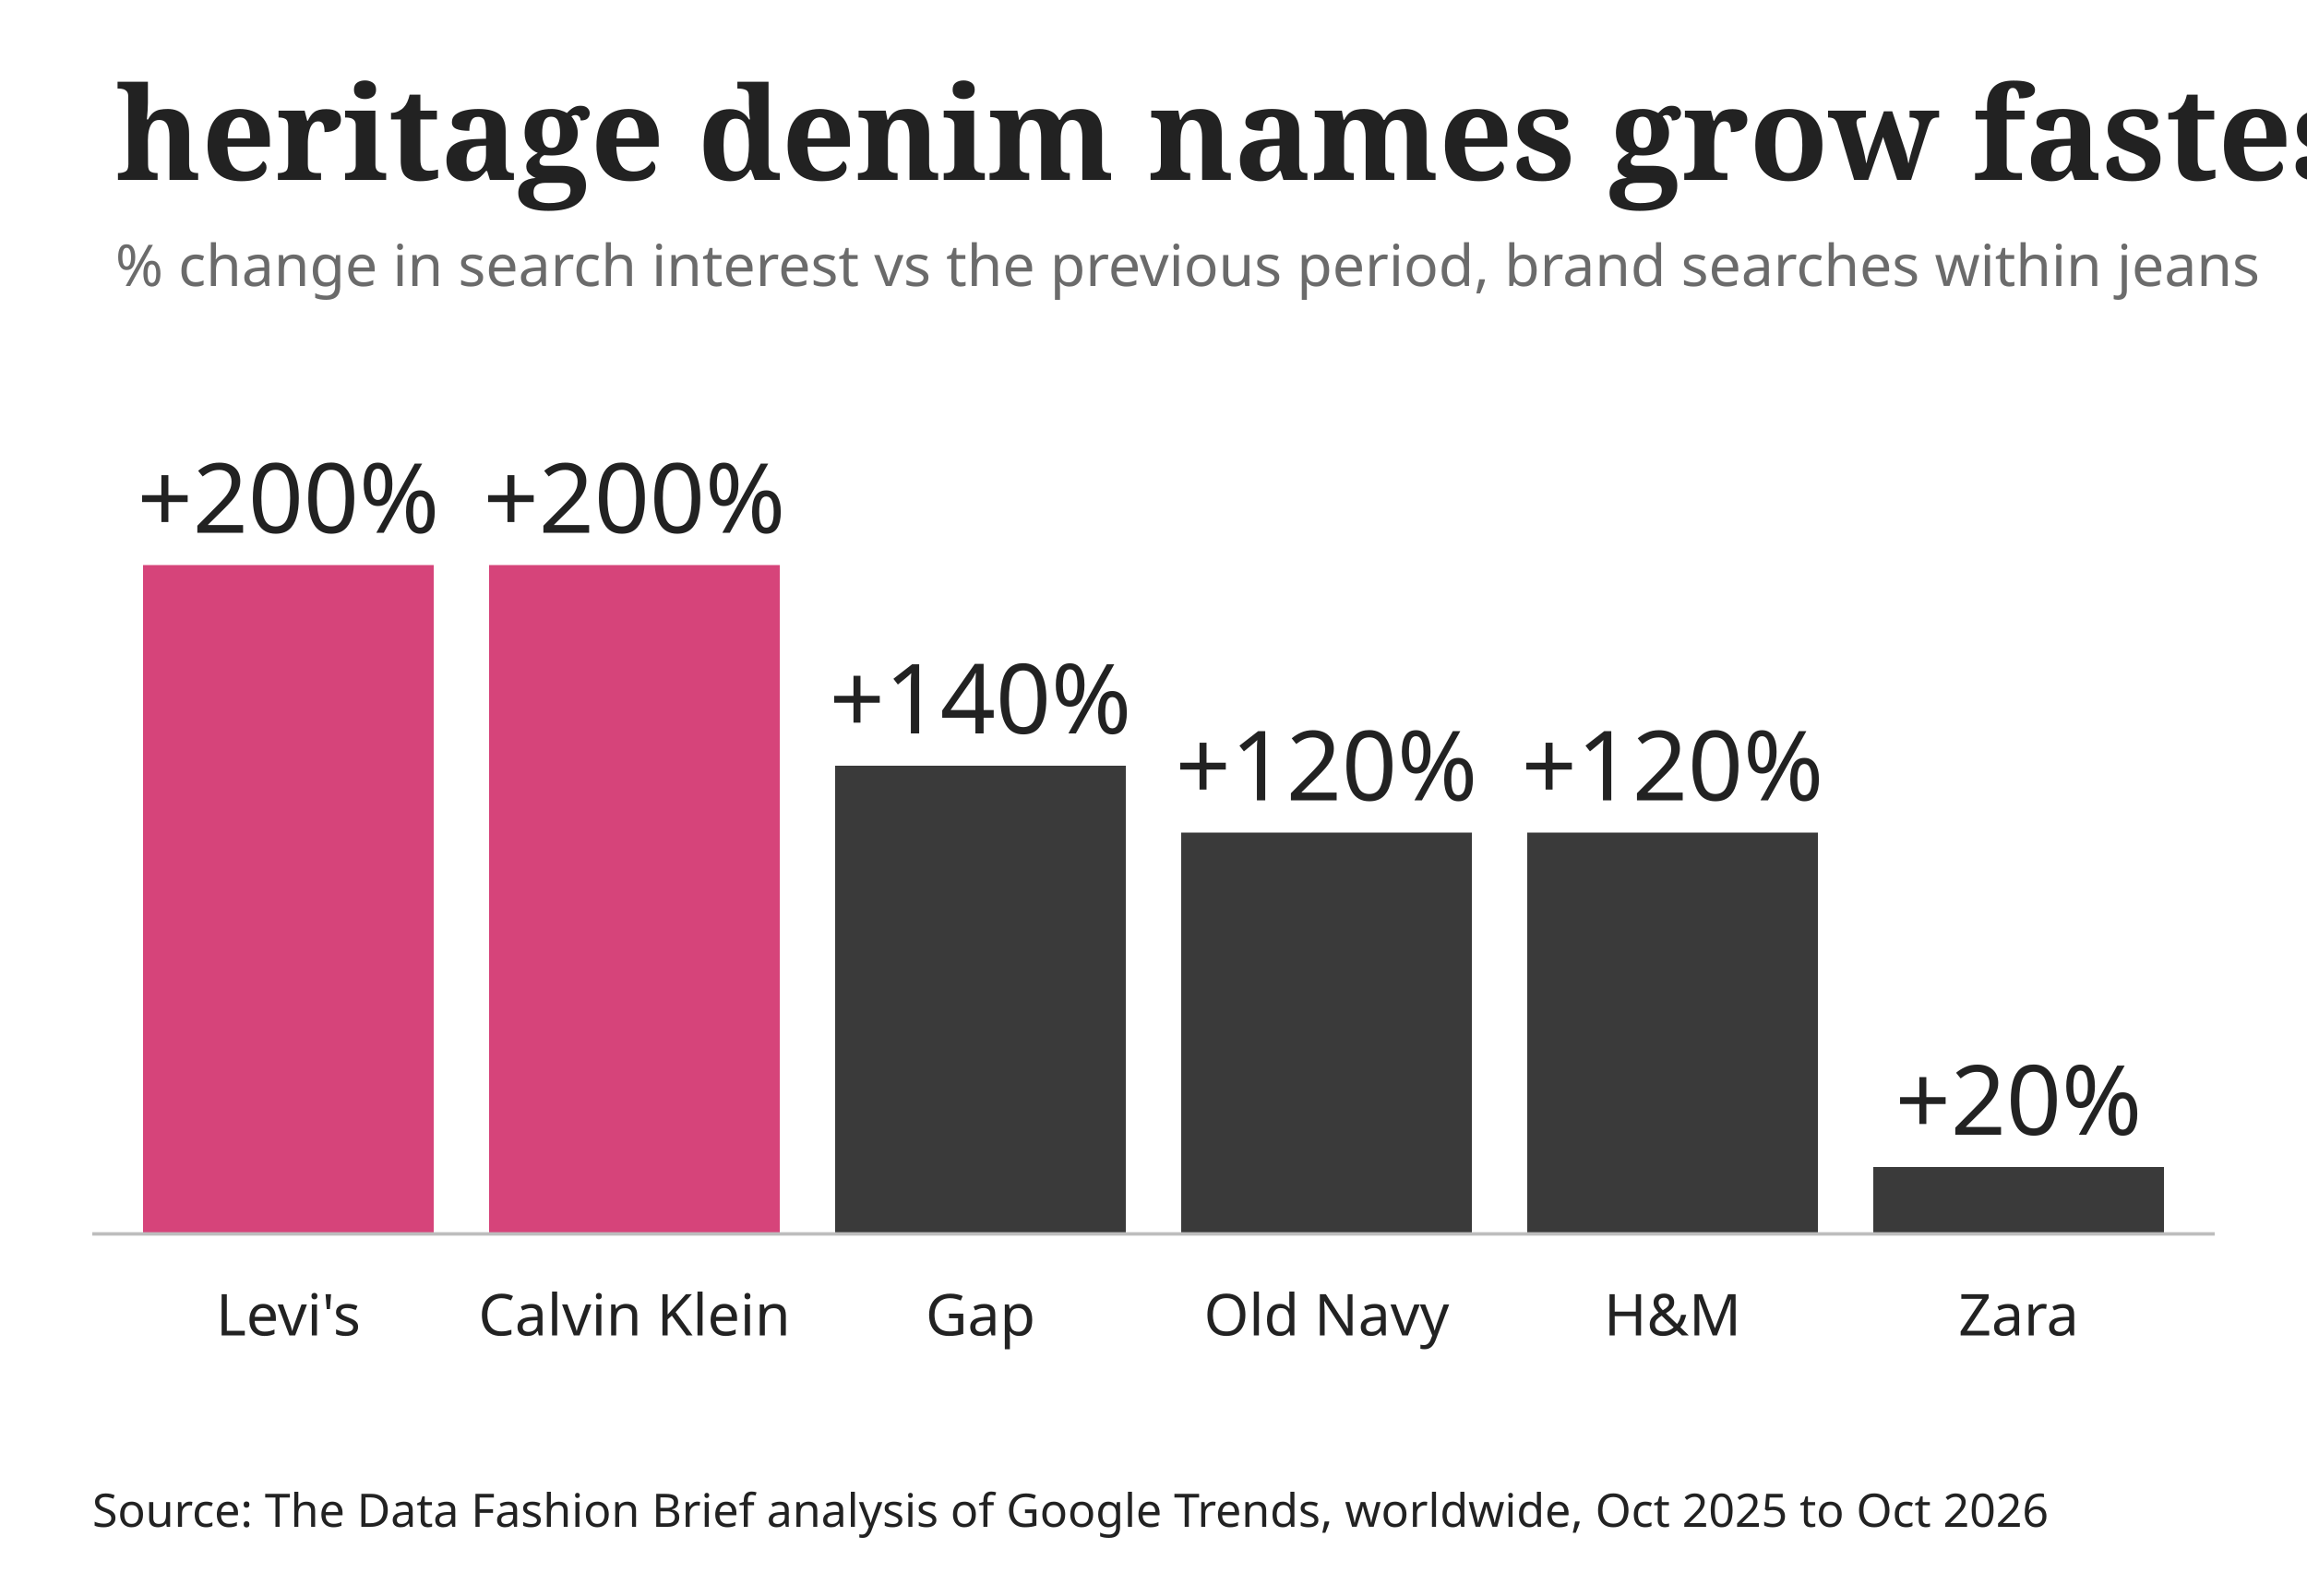
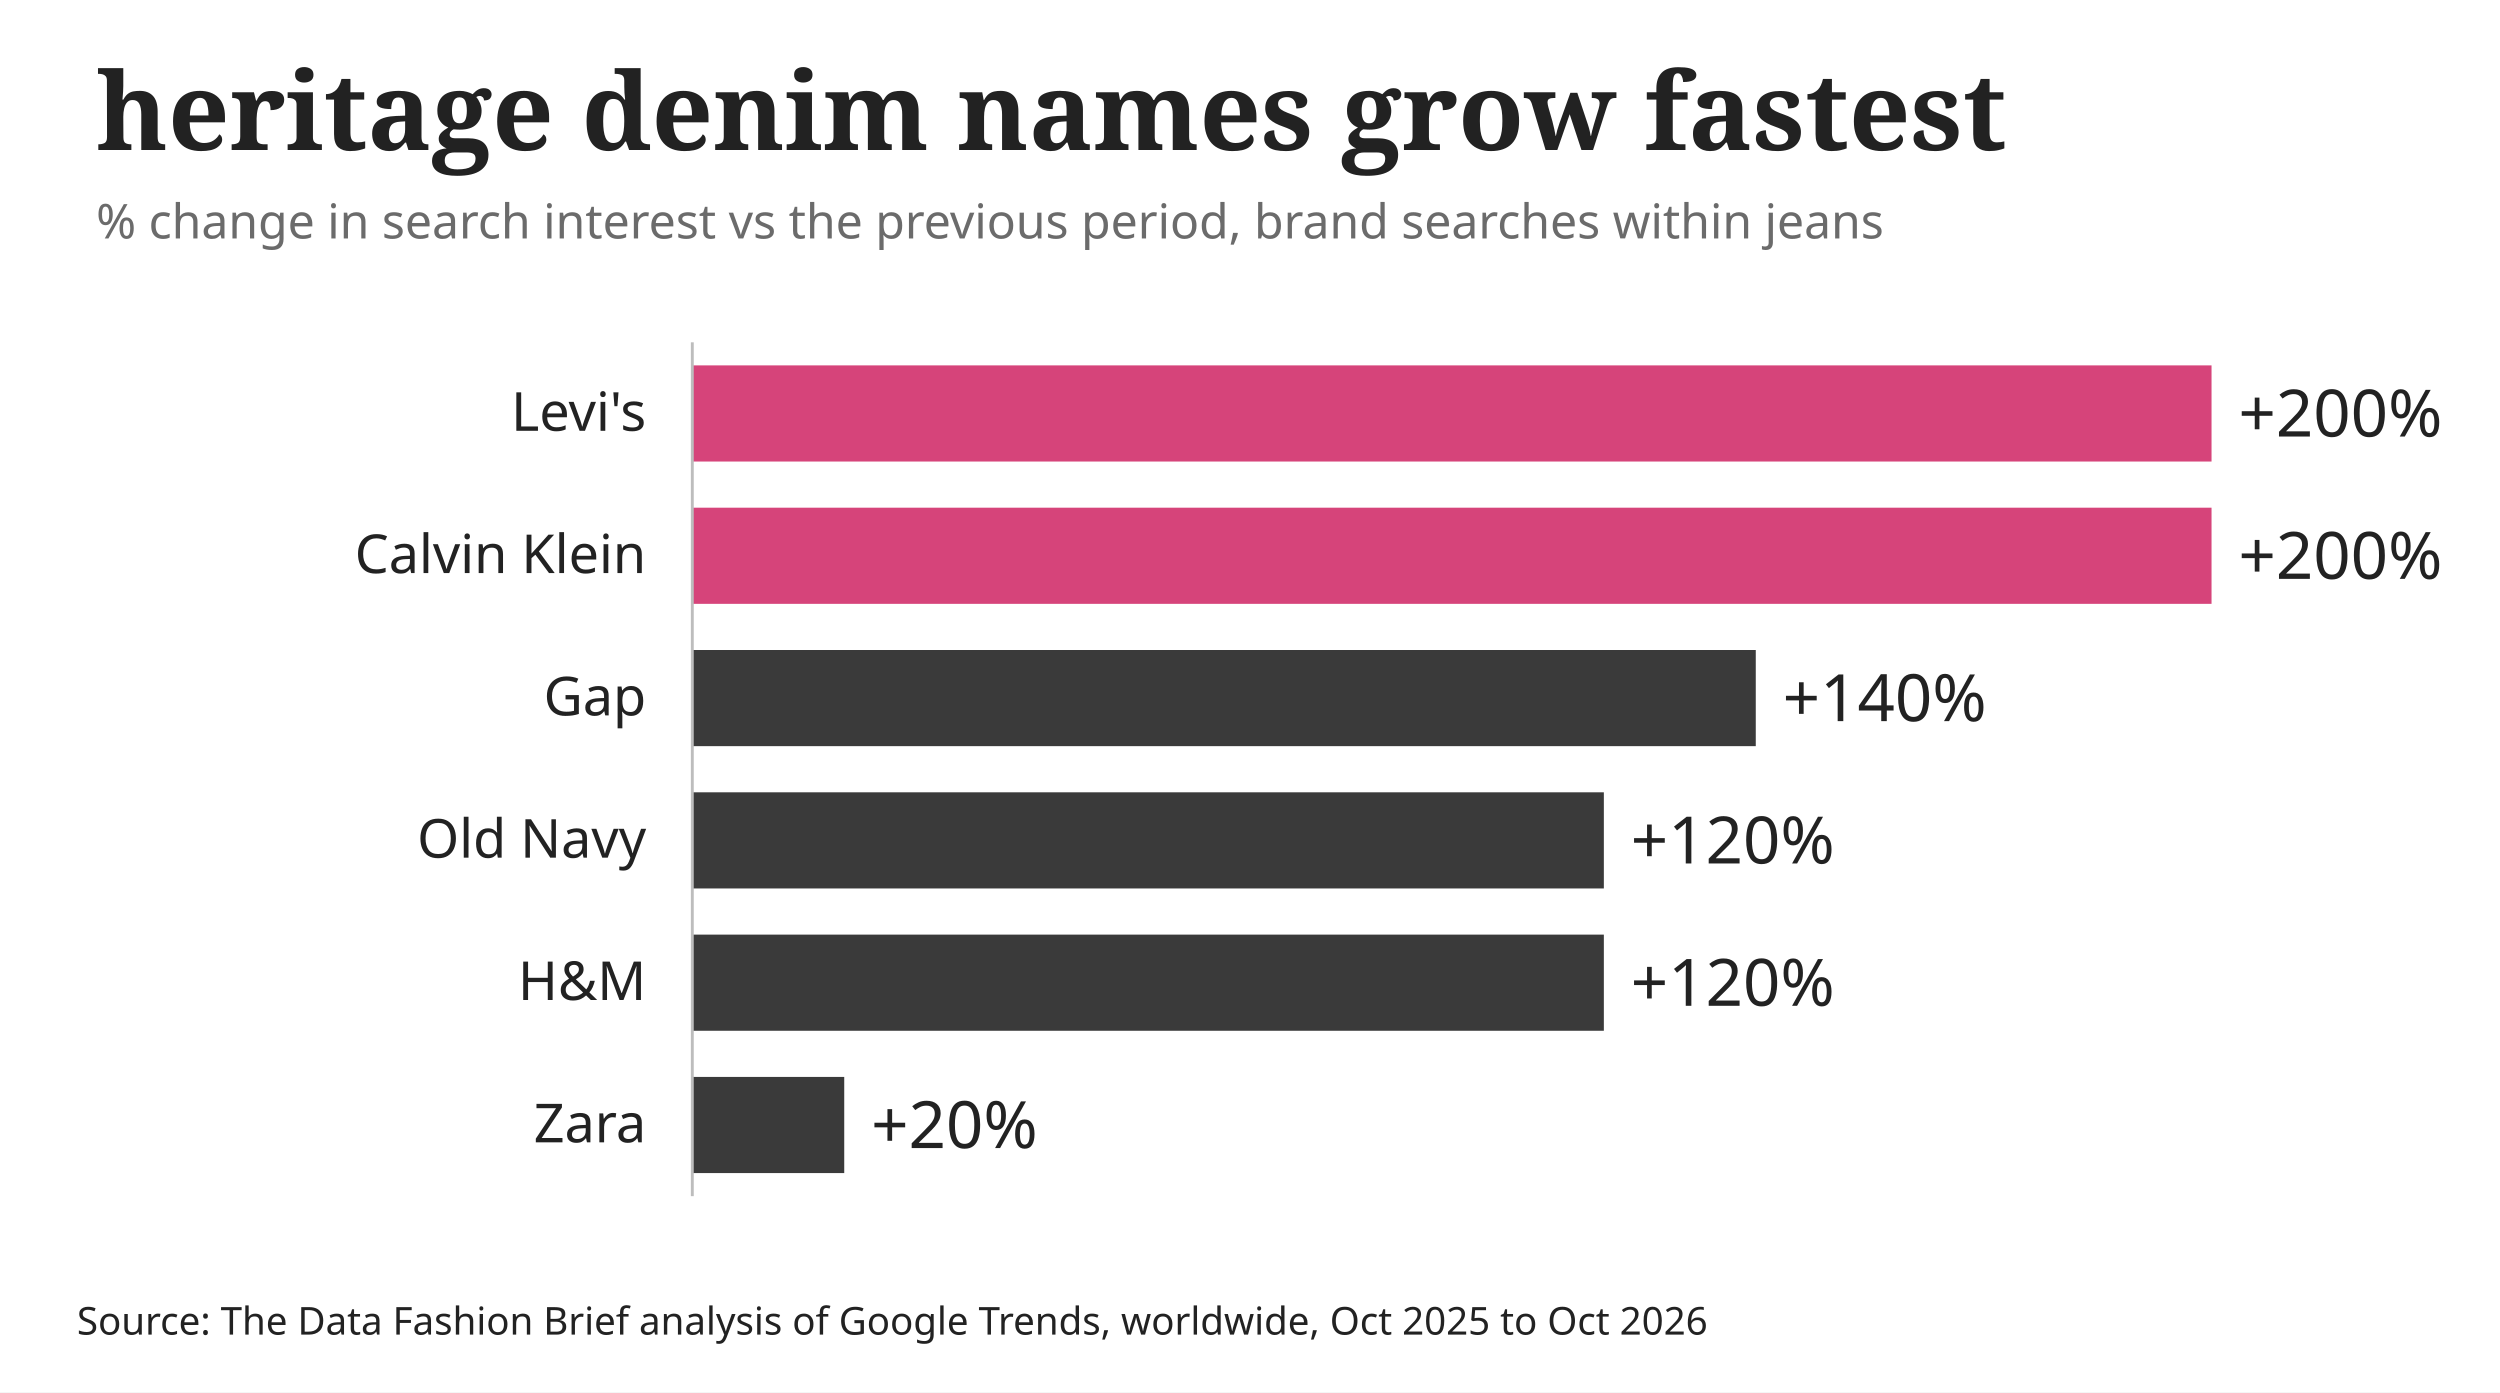
- <svg xmlns="http://www.w3.org/2000/svg" viewBox="0 0 1000 692" width="1000" height="692">
-   <rect width="1000" height="692" fill="#FFFFFF" />
+ <svg xmlns="http://www.w3.org/2000/svg" viewBox="0 0 1300 724" width="1300" height="724">
+   <rect width="1300" height="724" fill="#FFFFFF" />
  <text x="50" y="78" font-family="'Playfair Display', Georgia, serif" font-weight="700" font-size="56" fill="#222222">heritage denim names grow fastest</text>
  <text x="50" y="124" font-family="'Century Gothic', 'Questrial', 'Avenir', sans-serif" font-size="25" fill="#6B6B6B">% change in search interest vs the previous period, brand searches within jeans</text>
-   <rect x="62.0" y="245.0" width="126.0" height="290.0" fill="#D6447A" />
-   <text x="125.0" y="231.0" text-anchor="middle" font-family="'Century Gothic', 'Questrial', 'Avenir', sans-serif" font-size="42" fill="#222222">+200%</text>
-   <text x="125.0" y="579.0" text-anchor="middle" font-family="'Century Gothic', 'Questrial', 'Avenir', sans-serif" font-size="25" fill="#222222">Levi's</text>
-   <rect x="212.0" y="245.0" width="126.0" height="290.0" fill="#D6447A" />
-   <text x="275.0" y="231.0" text-anchor="middle" font-family="'Century Gothic', 'Questrial', 'Avenir', sans-serif" font-size="42" fill="#222222">+200%</text>
-   <text x="275.0" y="579.0" text-anchor="middle" font-family="'Century Gothic', 'Questrial', 'Avenir', sans-serif" font-size="25" fill="#222222">Calvin Klein</text>
-   <rect x="362.0" y="332.0" width="126.0" height="203.0" fill="#3A3A3A" />
-   <text x="425.0" y="318.0" text-anchor="middle" font-family="'Century Gothic', 'Questrial', 'Avenir', sans-serif" font-size="42" fill="#222222">+140%</text>
-   <text x="425.0" y="579.0" text-anchor="middle" font-family="'Century Gothic', 'Questrial', 'Avenir', sans-serif" font-size="25" fill="#222222">Gap</text>
-   <rect x="512.0" y="361.0" width="126.0" height="174.0" fill="#3A3A3A" />
-   <text x="575.0" y="347.0" text-anchor="middle" font-family="'Century Gothic', 'Questrial', 'Avenir', sans-serif" font-size="42" fill="#222222">+120%</text>
-   <text x="575.0" y="579.0" text-anchor="middle" font-family="'Century Gothic', 'Questrial', 'Avenir', sans-serif" font-size="25" fill="#222222">Old Navy</text>
-   <rect x="662.0" y="361.0" width="126.0" height="174.0" fill="#3A3A3A" />
-   <text x="725.0" y="347.0" text-anchor="middle" font-family="'Century Gothic', 'Questrial', 'Avenir', sans-serif" font-size="42" fill="#222222">+120%</text>
-   <text x="725.0" y="579.0" text-anchor="middle" font-family="'Century Gothic', 'Questrial', 'Avenir', sans-serif" font-size="25" fill="#222222">H&amp;M</text>
-   <rect x="812.0" y="506.0" width="126.0" height="29.0" fill="#3A3A3A" />
-   <text x="875.0" y="492.0" text-anchor="middle" font-family="'Century Gothic', 'Questrial', 'Avenir', sans-serif" font-size="42" fill="#222222">+20%</text>
-   <text x="875.0" y="579.0" text-anchor="middle" font-family="'Century Gothic', 'Questrial', 'Avenir', sans-serif" font-size="25" fill="#222222">Zara</text>
-   <line x1="40.0" y1="535.0" x2="960.0" y2="535.0" stroke="#BDBDBD" stroke-width="1.5" />
-   <text x="40" y="662" font-family="'Century Gothic', 'Questrial', 'Avenir', sans-serif" font-size="20" fill="#222222">Source: The Data Fashion Brief analysis of Google Trends, worldwide, Oct 2025 to Oct 2026</text>
+   <text x="336" y="224.0" text-anchor="end" font-family="'Century Gothic', 'Questrial', 'Avenir', sans-serif" font-size="28" fill="#222222">Levi's</text>
+   <rect x="360.0" y="190" width="790.0" height="50" fill="#D6447A" />
+   <text x="1164.0" y="227.0" font-family="'Century Gothic', 'Questrial', 'Avenir', sans-serif" font-size="34" fill="#222222">+200%</text>
+   <text x="336" y="298.0" text-anchor="end" font-family="'Century Gothic', 'Questrial', 'Avenir', sans-serif" font-size="28" fill="#222222">Calvin Klein</text>
+   <rect x="360.0" y="264" width="790.0" height="50" fill="#D6447A" />
+   <text x="1164.0" y="301.0" font-family="'Century Gothic', 'Questrial', 'Avenir', sans-serif" font-size="34" fill="#222222">+200%</text>
+   <text x="336" y="372.0" text-anchor="end" font-family="'Century Gothic', 'Questrial', 'Avenir', sans-serif" font-size="28" fill="#222222">Gap</text>
+   <rect x="360.0" y="338" width="553.0" height="50" fill="#3A3A3A" />
+   <text x="927.0" y="375.0" font-family="'Century Gothic', 'Questrial', 'Avenir', sans-serif" font-size="34" fill="#222222">+140%</text>
+   <text x="336" y="446.0" text-anchor="end" font-family="'Century Gothic', 'Questrial', 'Avenir', sans-serif" font-size="28" fill="#222222">Old Navy</text>
+   <rect x="360.0" y="412" width="474.0" height="50" fill="#3A3A3A" />
+   <text x="848.0" y="449.0" font-family="'Century Gothic', 'Questrial', 'Avenir', sans-serif" font-size="34" fill="#222222">+120%</text>
+   <text x="336" y="520.0" text-anchor="end" font-family="'Century Gothic', 'Questrial', 'Avenir', sans-serif" font-size="28" fill="#222222">H&amp;M</text>
+   <rect x="360.0" y="486" width="474.0" height="50" fill="#3A3A3A" />
+   <text x="848.0" y="523.0" font-family="'Century Gothic', 'Questrial', 'Avenir', sans-serif" font-size="34" fill="#222222">+120%</text>
+   <text x="336" y="594.0" text-anchor="end" font-family="'Century Gothic', 'Questrial', 'Avenir', sans-serif" font-size="28" fill="#222222">Zara</text>
+   <rect x="360.0" y="560" width="79.0" height="50" fill="#3A3A3A" />
+   <text x="453.0" y="597.0" font-family="'Century Gothic', 'Questrial', 'Avenir', sans-serif" font-size="34" fill="#222222">+20%</text>
+   <line x1="360.0" y1="178" x2="360.0" y2="622" stroke="#BDBDBD" stroke-width="1.5" />
+   <text x="40" y="694" font-family="'Century Gothic', 'Questrial', 'Avenir', sans-serif" font-size="20" fill="#222222">Source: The Data Fashion Brief analysis of Google Trends, worldwide, Oct 2025 to Oct 2026</text>
</svg>
